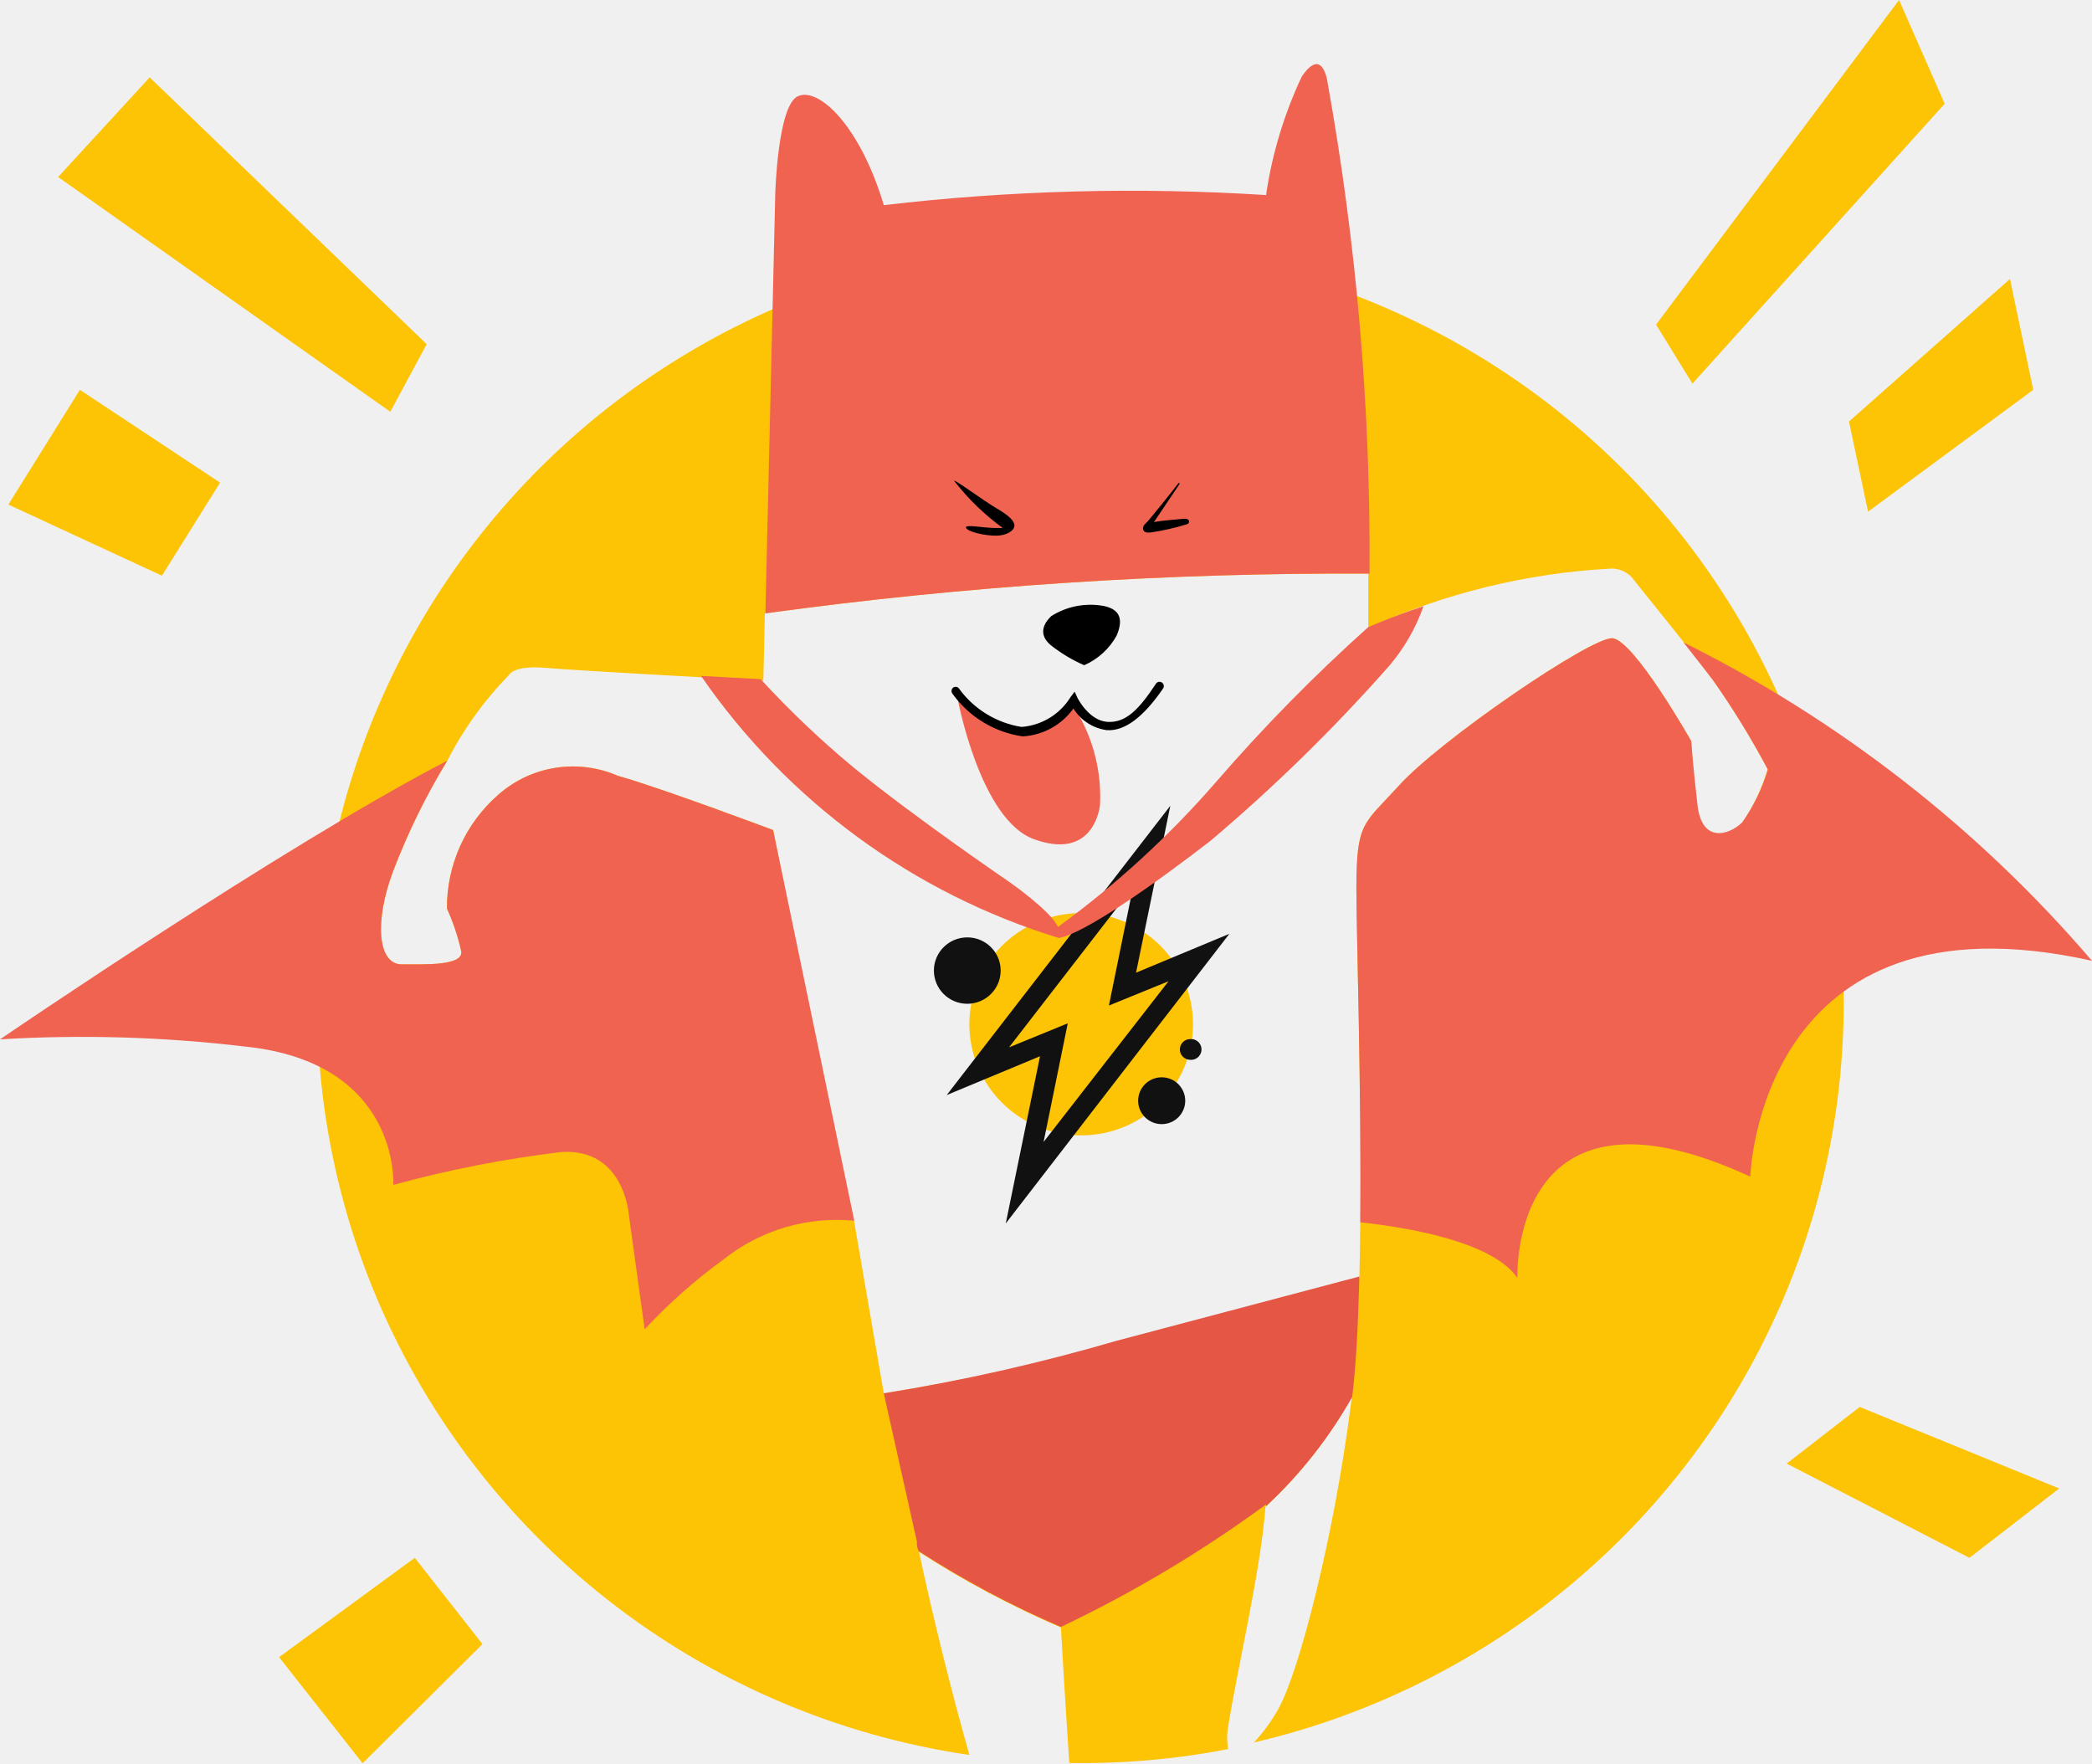
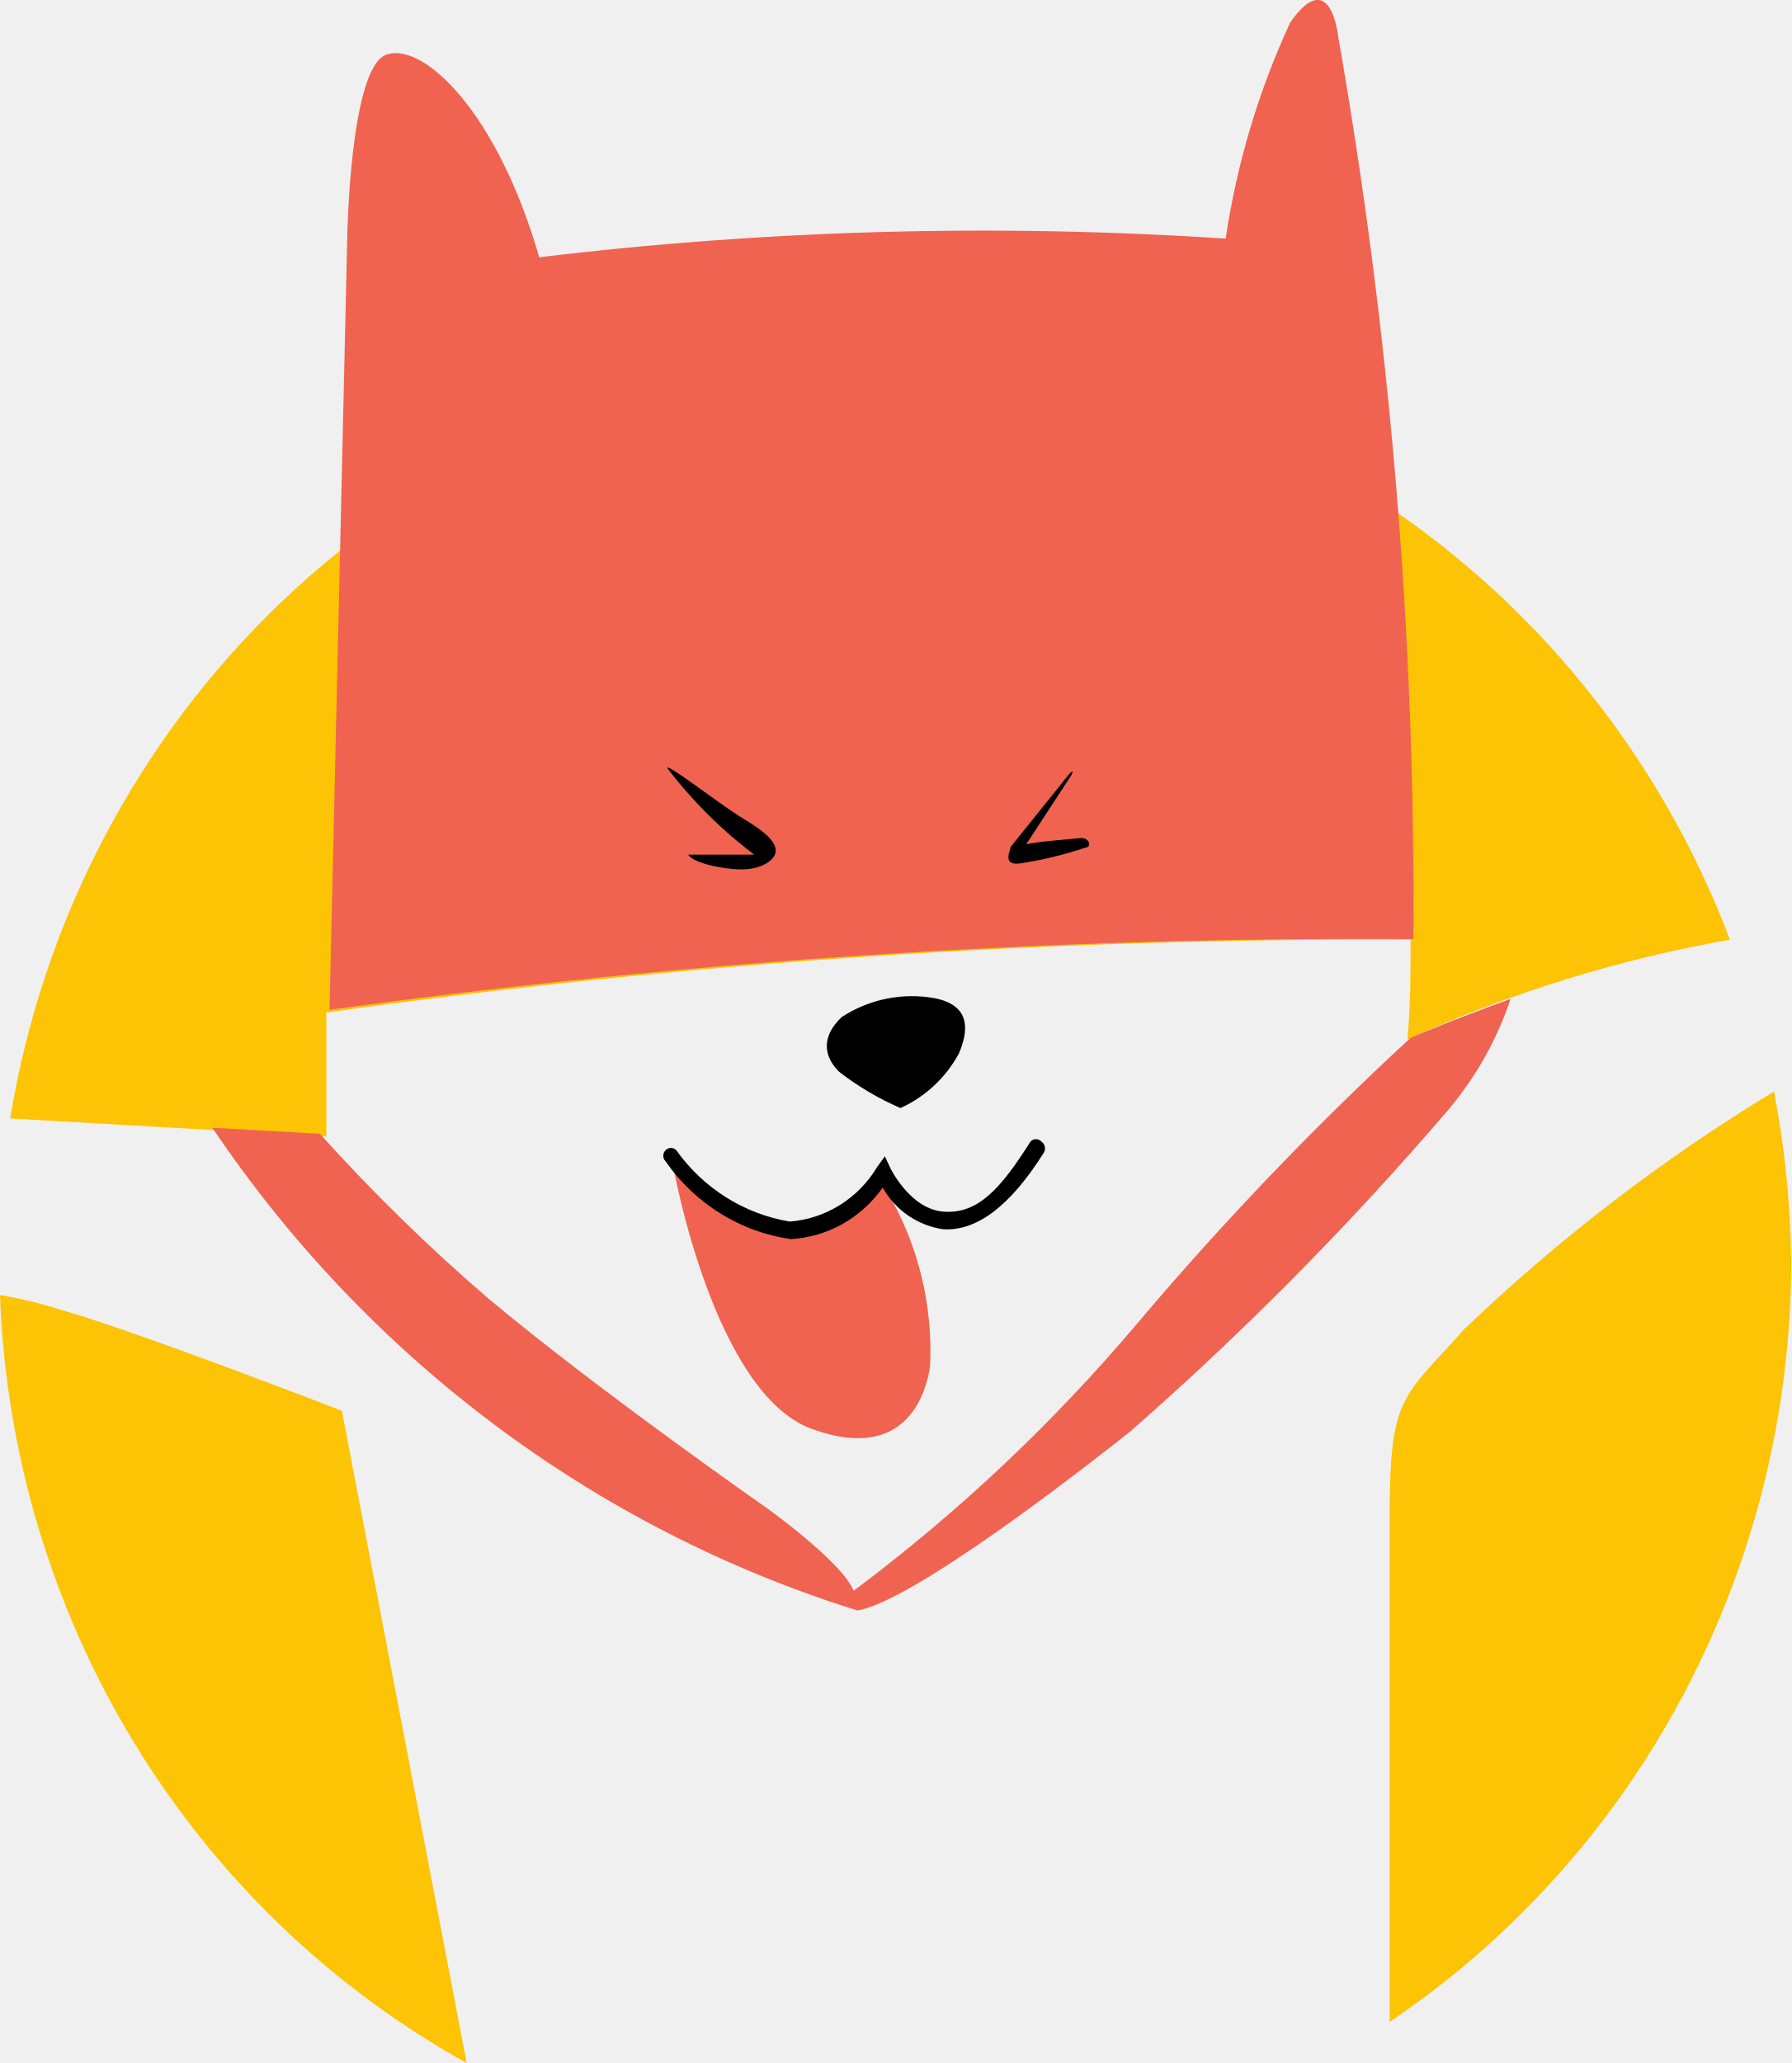
- <svg xmlns="http://www.w3.org/2000/svg" width="70" height="59" viewBox="0 0 70 59" fill="none">
-   <path d="M59.743 23.806A25.423 25.423 0 0 0 51.71 13.43a25.632 25.632 0 0 0-12.165-5.02 25.688 25.688 0 0 0-13.062 1.671 25.536 25.536 0 0 0-10.491 7.916 25.327 25.327 0 0 0-5.132 12.06 25.267 25.267 0 0 0 1.59 12.997 25.417 25.417 0 0 0 7.892 10.484 25.629 25.629 0 0 0 12.094 5.184 113.224 113.224 0 0 1-1.686-6.794c1.509.973 3.098 1.819 4.749 2.529 0 0 .12 2.142.28 4.533 1.783.03 3.566-.126 5.317-.466a2.108 2.108 0 0 1 0-.754c.29-1.855 1.088-5.198 1.247-7.35a15.108 15.108 0 0 0 2.894-3.68l-.06.436c-.549 4.226-1.696 8.74-2.395 9.989a5.534 5.534 0 0 1-.828 1.14 25.646 25.646 0 0 0 9.918-4.727 25.467 25.467 0 0 0 7.004-8.43 25.303 25.303 0 0 0 .867-21.341Zm-1.466 3.76c-.44.426-1.347.714-1.497-.576-.15-1.29-.19-2.192-.19-2.192s-1.925-3.402-2.643-3.442c-.719-.04-5.817 3.442-7.164 4.96-1.167 1.28-1.397 1.19-1.397 3.442 0 1.696.22 8.104.1 13.004l-8.131 2.153a64.17 64.17 0 0 1-7.783 1.706l-.997-5.783h-.14l-2.564-13.064s-3.801-1.428-5.198-1.815a3.772 3.772 0 0 0-3.991.625 5.005 5.005 0 0 0-1.726 3.819c.21.46.371.943.479 1.438.05.476-1.197.426-1.996.426-.798 0-.918-1.428-.289-3.104a22.571 22.571 0 0 1 1.816-3.71 11.776 11.776 0 0 1 2.065-2.867s.14-.337 1.247-.238c1.108.1 7.264.427 7.264.427l.05-2.252a143.265 143.265 0 0 1 20.193-1.33v1.816a22.576 22.576 0 0 1 8.122-1.984.912.912 0 0 1 .768.387c.34.427 2.405 2.976 2.644 3.343.67.953 1.28 1.947 1.826 2.976a6.174 6.174 0 0 1-.868 1.825v.01Z" fill="#FDC305" />
-   <path d="M56.331 21.495c.47.595.878 1.121.998 1.28.67.953 1.28 1.947 1.826 2.976-.19.63-.48 1.226-.858 1.765-.44.427-1.347.714-1.497-.575-.15-1.29-.21-2.143-.21-2.143s-1.925-3.402-2.643-3.442c-.719-.04-5.817 3.442-7.164 4.96-1.167 1.28-1.397 1.19-1.397 3.442 0 1.488.17 6.596.13 11.14 1.806.198 4.46.694 5.258 1.864 0 0-.29-7.122 7.792-3.392 0 0 .28-9.711 11.434-7.221a43.584 43.584 0 0 0-13.669-10.654ZM45.825 19.194a89.212 89.212 0 0 0-1.397-16.397s-.15-1.29-.868-.238a14.084 14.084 0 0 0-1.197 3.968 71.13 71.13 0 0 0-12.79.337c-.819-2.728-2.215-3.968-2.884-3.64-.669.327-.748 3.253-.748 3.253l-.33 14.046a143.275 143.275 0 0 1 20.214-1.33Z" fill="#F06351" />
-   <path d="M45.246 46.74c.13-1.062.2-2.47.24-4.028l-8.132 2.153a64.152 64.152 0 0 1-7.782 1.756l1.108 4.96c0 .108 0 .218.07.327 1.509.973 3.097 1.82 4.748 2.53a42.36 42.36 0 0 0 6.864-4.098v.06a15.113 15.113 0 0 0 2.884-3.66Z" fill="#E55645" />
-   <path d="M31.927 16.09c-.05-.1.998.674 1.407.912.409.238.608.416.608.585 0 .169-.26.337-.618.337-.36 0-.918-.119-.998-.258-.08-.139.599 0 .938 0h.29a8.043 8.043 0 0 1-1.627-1.577ZM39.41 16.198s-.998 1.27-1.088 1.33c-.09.059-.17.337.19.287.412-.061.82-.154 1.217-.278.11-.06.07-.198-.12-.178-.19.02-.678.05-.997.109l.848-1.26s.03-.119-.05-.01ZM36.277 22.259a2.29 2.29 0 0 0 1.087-.992c.28-.655 0-.903-.438-.992a2.456 2.456 0 0 0-1.746.337c-.39.367-.34.724 0 .992.337.263.705.483 1.097.655Z" fill="#000" />
-   <path d="M35.918 23.509c-.115.225-.27.427-.46.595-.283.227-.633.36-.997.377a2.184 2.184 0 0 1-1.536-.437 1.993 1.993 0 0 1-.53-.446 1 1 0 0 0-.358-.248s.748 4.077 2.564 4.731c1.816.655 2.155-.753 2.205-1.13a5.56 5.56 0 0 0-.819-3.214c0-.298-.02-.1-.07-.228Z" fill="#F06351" />
-   <path d="M34.222 24.64a3.504 3.504 0 0 1-2.345-1.419.149.149 0 0 1 0-.198.138.138 0 0 1 .1-.042.14.14 0 0 1 .1.042 3.203 3.203 0 0 0 2.105 1.3 2.112 2.112 0 0 0 1.636-.993l.14-.188.1.218s.378.754.997.794c.619.04 1.057-.417 1.626-1.28a.144.144 0 0 1 .24.159c-.666.972-1.294 1.438-1.886 1.398a1.551 1.551 0 0 1-1.117-.724 2.251 2.251 0 0 1-1.696.933Z" fill="#000" />
-   <path d="M36.177 37.99c2.066 0 3.741-1.665 3.741-3.719s-1.675-3.72-3.74-3.72c-2.067 0-3.742 1.666-3.742 3.72 0 2.054 1.675 3.72 3.741 3.72Z" fill="#FDC305" />
-   <path d="m41.136 31.246-3.123 1.3 1.147-5.585-7.482 9.68 3.122-1.298-1.147 5.594 7.483-9.691Zm-7.373 3.799 4.15-5.366-.808 3.967 1.995-.813-4.18 5.376.808-3.968-1.965.804ZM32.366 33.587c.617 0 1.117-.498 1.117-1.111 0-.614-.5-1.111-1.117-1.111s-1.117.497-1.117 1.11c0 .614.5 1.112 1.117 1.112ZM38.871 37.614c.435 0 .788-.35.788-.784a.786.786 0 0 0-.788-.783.786.786 0 0 0-.788.783c0 .433.353.784.788.784ZM39.829 35.462a.348.348 0 1 0 0-.694.348.348 0 0 0-.35.346c0 .192.157.348.35.348Z" fill="#111" />
-   <path d="M45.775 20.99a57.14 57.14 0 0 0-5.078 5.167 31.744 31.744 0 0 1-5.298 4.86c-.22-.525-1.626-1.507-1.626-1.507s-3.133-2.133-5.188-3.81a31.736 31.736 0 0 1-3.133-2.975l-1.996-.109a22.57 22.57 0 0 0 11.973 8.769c.858-.14 3.272-1.855 5.078-3.254a57.362 57.362 0 0 0 5.987-5.862 6.318 6.318 0 0 0 1.137-1.984c-1.137.377-1.856.704-1.856.704Z" fill="#F06351" />
-   <path d="m65.07 3.472-8.44 9.364-1.217-1.974L63.544 0l1.527 3.472ZM62.507 17.12l5.527-4.076-.778-3.71-5.388 4.771.639 3.016ZM59.783 48.972l6.116 3.154 3.003-2.321-6.674-2.728-2.445 1.895ZM1.945 5.922l3.063-3.333 9.269 8.927-1.217 2.262L1.944 5.922ZM7.363 16.149l-4.69-3.105L.28 16.883l5.138 2.38 1.946-3.114ZM13.878 52.126l-4.54 3.323L12.133 59l4.01-3.988-2.264-2.886Z" fill="#FDC305" />
-   <path d="M25.87 27.774s-3.8-1.428-5.197-1.815a3.771 3.771 0 0 0-3.991.625 5.004 5.004 0 0 0-1.726 3.819c.21.46.371.943.479 1.438.05.476-1.198.426-1.996.426s-.918-1.428-.29-3.104a22.571 22.571 0 0 1 1.817-3.71C9.528 28.27 0 34.777 0 34.777a45.981 45.981 0 0 1 8.171.238c5.238.526 4.989 4.632 4.989 4.632a38.754 38.754 0 0 1 5.617-1.1c2.115-.14 2.265 2.102 2.265 2.102l.529 3.83a18.221 18.221 0 0 1 2.644-2.342 6.07 6.07 0 0 1 4.37-1.29L25.87 27.775Z" fill="#F06351" />
+ <svg xmlns="http://www.w3.org/2000/svg" width="33" height="38" viewBox="0 0 33 38" fill="none">
+   <g clip-path="url(#clip0_153_267)">
+     <path d="M6.012 20.935V18.651C12.631 17.724 19.306 17.275 25.988 17.308C25.988 17.914 25.988 18.53 25.929 19.146C27.828 18.287 29.824 17.669 31.871 17.308C30.566 13.864 28.188 10.954 25.104 9.023C22.019 7.093 18.398 6.251 14.798 6.625C11.198 6.999 7.818 8.57 5.178 11.095C2.539 13.62 0.785 16.96 0.188 20.601L6.012 20.935Z" fill="#FDC305" />
+     <path d="M26.978 24.481C25.829 25.774 25.602 25.694 25.602 27.967C25.602 28.887 25.602 32.918 25.602 37.242C27.872 35.712 29.736 33.633 31.027 31.189C32.318 28.746 32.996 26.014 33 23.238C32.987 22.187 32.881 21.139 32.683 20.106C30.631 21.349 28.718 22.816 26.978 24.481Z" fill="#FDC305" />
+     <path d="M6.299 25.987C6.299 25.987 2.545 24.532 1.159 24.138C0.78 24.016 0.392 23.921 0 23.855C0.107 26.771 0.956 29.608 2.463 32.088C3.971 34.568 6.084 36.605 8.597 38L6.299 25.987Z" fill="#FDC305" />
+     <path d="M26.038 17.297C26.078 11.719 25.614 6.148 24.651 0.657C24.651 0.657 24.512 -0.647 23.77 0.414C23.186 1.675 22.786 3.016 22.581 4.395C18.364 4.118 14.13 4.233 9.934 4.739C9.151 2.021 7.775 0.758 7.111 1.01C6.447 1.263 6.398 4.355 6.398 4.355L6.071 18.601C12.688 17.688 19.36 17.252 26.038 17.297Z" fill="#F06351" />
+     <path d="M12.291 14.145C12.291 14.054 13.281 14.832 13.687 15.075C14.093 15.317 14.291 15.499 14.291 15.671C14.291 15.843 14.024 16.014 13.668 16.014C13.311 16.014 12.766 15.893 12.677 15.742H13.608H13.895C13.292 15.286 12.752 14.749 12.291 14.145Z" fill="black" />
+     <path d="M19.699 14.256L18.619 15.6C18.619 15.661 18.451 15.954 18.798 15.903C19.208 15.841 19.612 15.743 20.006 15.61C20.115 15.61 20.075 15.418 19.897 15.438C19.719 15.459 19.214 15.489 18.907 15.55L19.739 14.277C19.739 14.277 19.808 14.145 19.699 14.256Z" fill="black" />
+     <path d="M16.589 20.41C17.048 20.203 17.428 19.848 17.669 19.399C17.946 18.742 17.669 18.48 17.233 18.389C16.637 18.278 16.021 18.4 15.51 18.732C15.123 19.096 15.173 19.46 15.46 19.743C15.808 20.012 16.187 20.236 16.589 20.41Z" fill="black" />
+     <path d="M16.193 21.672C16.082 21.903 15.927 22.109 15.737 22.279C15.455 22.51 15.109 22.645 14.747 22.663C14.226 22.705 13.708 22.55 13.291 22.228C13.095 22.108 12.918 21.958 12.766 21.784C12.667 21.672 12.545 21.582 12.41 21.521C12.41 21.521 13.152 25.663 14.955 26.32C16.758 26.977 17.074 25.562 17.134 25.178C17.193 24.032 16.91 22.894 16.322 21.915C16.302 21.602 16.292 21.804 16.193 21.672Z" fill="#F06351" />
+     <path d="M14.569 22.824C14.108 22.758 13.666 22.597 13.27 22.35C12.873 22.104 12.53 21.777 12.261 21.39C12.248 21.376 12.238 21.361 12.23 21.343C12.223 21.326 12.22 21.307 12.22 21.288C12.22 21.27 12.223 21.251 12.23 21.234C12.238 21.216 12.248 21.201 12.261 21.187C12.274 21.174 12.289 21.163 12.306 21.156C12.323 21.149 12.342 21.145 12.36 21.145C12.379 21.145 12.397 21.149 12.414 21.156C12.431 21.163 12.446 21.174 12.459 21.187C12.959 21.889 13.71 22.361 14.549 22.501C14.877 22.476 15.195 22.371 15.476 22.195C15.757 22.019 15.992 21.778 16.163 21.491L16.302 21.299L16.401 21.511C16.401 21.511 16.767 22.279 17.391 22.319C18.015 22.36 18.431 21.905 18.986 21.026C18.999 21.012 19.014 21.002 19.031 20.994C19.048 20.987 19.067 20.983 19.085 20.983C19.103 20.983 19.122 20.987 19.139 20.994C19.156 21.002 19.171 21.012 19.184 21.026C19.216 21.047 19.239 21.079 19.248 21.117C19.257 21.154 19.252 21.194 19.233 21.228C18.6 22.238 17.976 22.683 17.372 22.642C17.142 22.608 16.923 22.521 16.73 22.389C16.538 22.256 16.378 22.08 16.262 21.875C16.067 22.152 15.814 22.381 15.521 22.546C15.228 22.71 14.903 22.805 14.569 22.824Z" fill="black" />
+     <path d="M25.988 19.116C24.21 20.757 22.533 22.508 20.967 24.36C19.41 26.205 17.653 27.863 15.727 29.301C15.51 28.765 14.123 27.775 14.123 27.775C14.123 27.775 11.023 25.613 8.993 23.915C7.898 22.973 6.862 21.961 5.893 20.884L3.912 20.773C6.774 25.022 10.964 28.157 15.797 29.665C16.649 29.523 19.035 27.785 20.818 26.371C22.917 24.534 24.883 22.545 26.701 20.42C27.199 19.825 27.582 19.139 27.83 18.399C26.741 18.793 25.988 19.116 25.988 19.116Z" fill="#F06351" />
+   </g>
+   <defs>
+     <clipPath id="clip0_153_267">
+       <rect width="33" height="38" fill="white" />
+     </clipPath>
+   </defs>
</svg>
